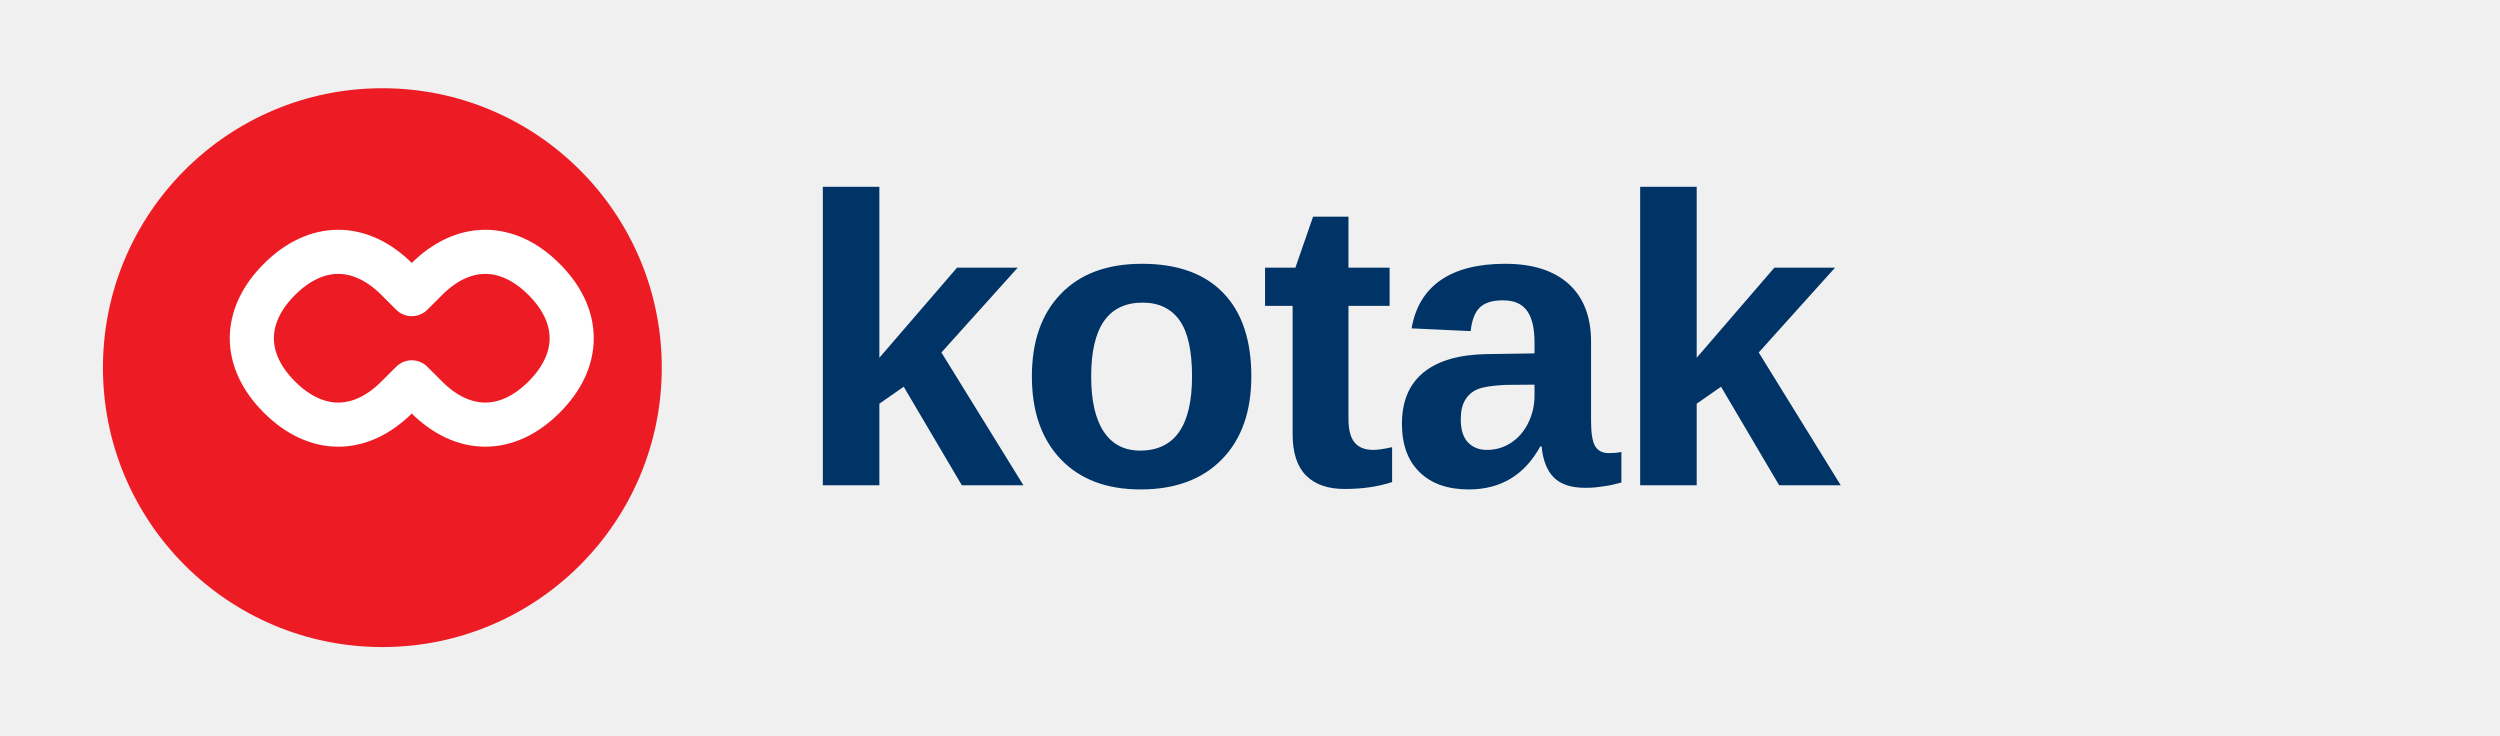
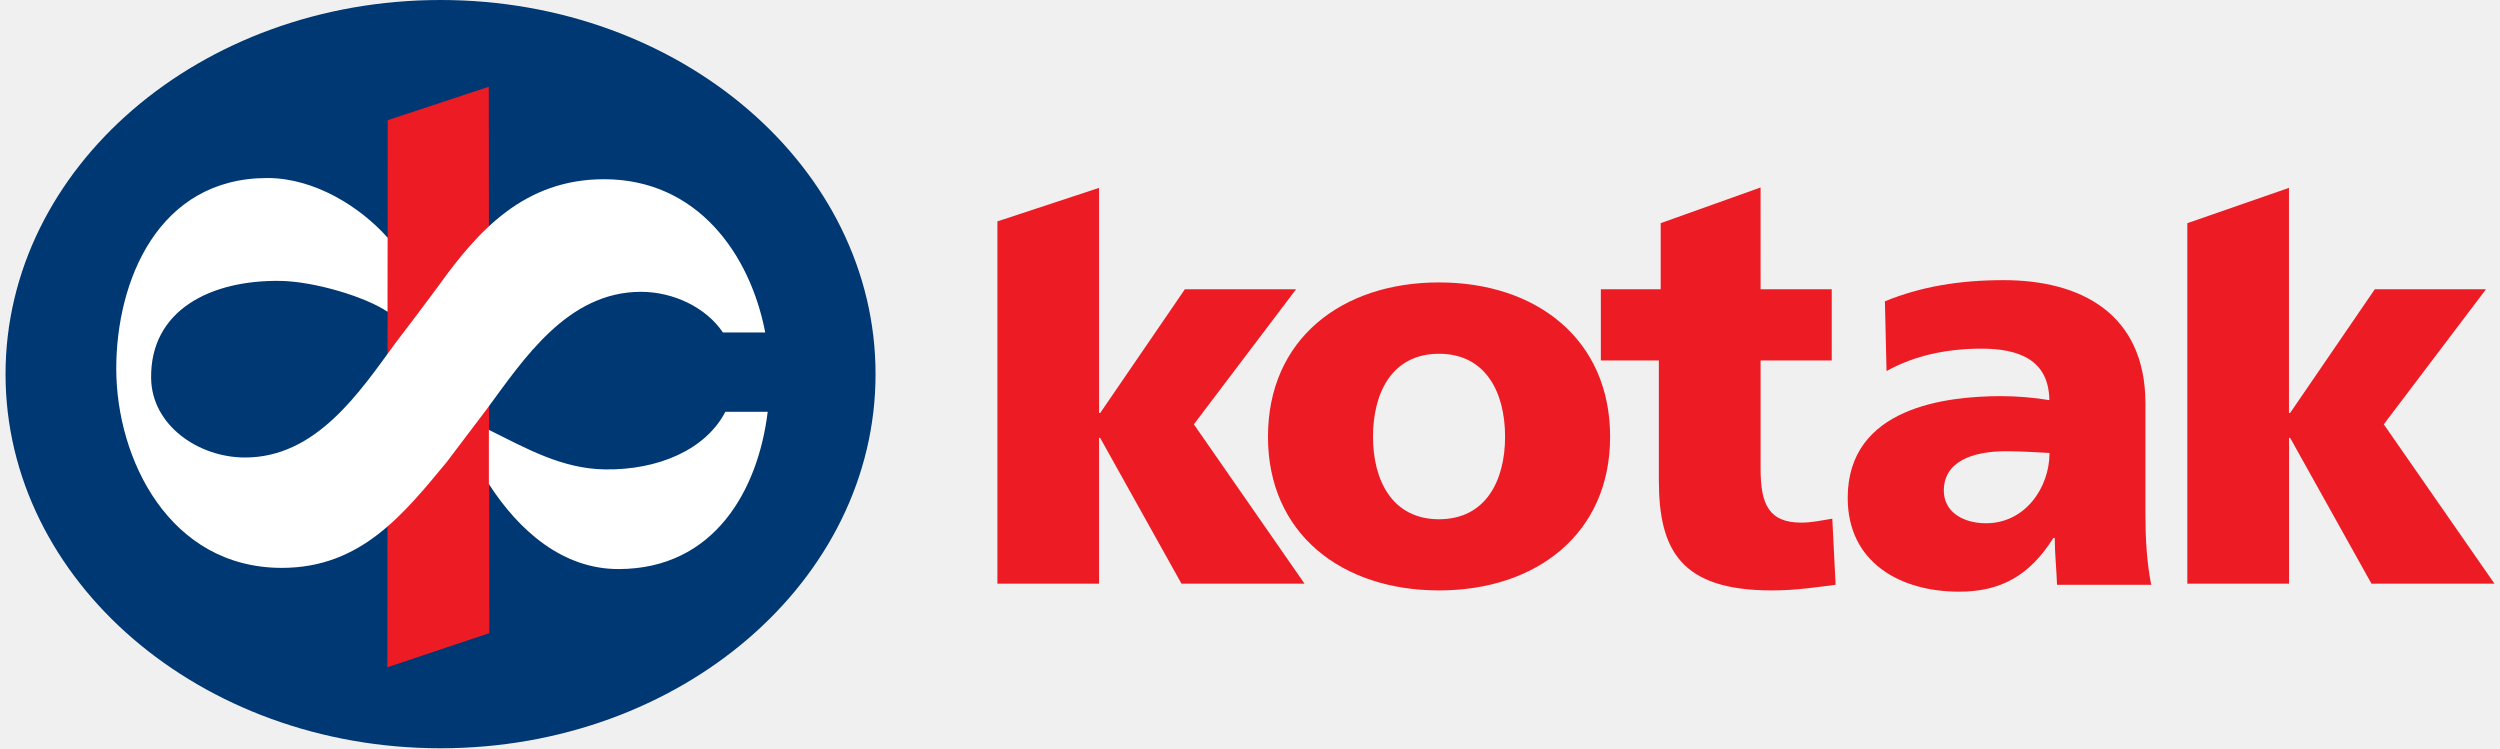
- <svg xmlns="http://www.w3.org/2000/svg" viewBox="0 0 170 50" width="170" height="50">
-   <g transform="translate(6, 5)">
-     <circle cx="20" cy="20" r="19" fill="#ed1c24" />
-     <path d="M13 22c-2.5-2.5-2.5-5.5 0-8s5.5-2.5 8 0l1 1 1-1c2.5-2.5 5.5-2.5 8 0s2.5 5.5 0 8-5.5 2.5-8 0l-1-1-1 1c-2.5 2.5-5.5 2.5-8 0z" stroke="#ffffff" stroke-width="3" stroke-linecap="round" stroke-linejoin="round" fill="none" />
+ <svg xmlns="http://www.w3.org/2000/svg" width="578" height="173" viewBox="0 0 300 90.192">
+   <g fill-rule="evenodd">
+     <path fill="#003874" d="M0 45.096C0 20.192 23.474 0 52.434 0s52.432 20.192 52.432 45.096-23.474 45.096-52.432 45.096S0 70.003 0 45.096" />
+     <g fill="#ed1c24">
+       <path d="m46.067 14.483 12.182-4.025.06 65.853-12.285 4.116zm126.716 56.682c11.707 0 20.623-6.808 20.623-18.524 0-11.78-8.916-18.6-20.623-18.6-11.7 0-20.617 6.8-20.617 18.6 0 11.717 8.916 18.524 20.617 18.524m0-8.578c-5.646 0-7.957-4.7-7.957-9.946 0-5.315 2.3-10 7.957-10s7.963 4.694 7.963 10c0 5.246-2.3 9.946-7.963 9.946m19.498-19.14h7v14.44c0 8.44 2.654 13.278 13.606 13.278 3.063 0 5.38-.4 7.7-.68l-.4-7.966c-1.224.203-2.517.475-3.74.475-3.88 0-4.903-2.18-4.903-6.47V43.447h8.575v-8.58h-8.575l-.003-12.27-12.038 4.3v7.97h-7.214v8.58m70.7 26.903h12.25V52.78h.134l9.802 17.57H300l-13.34-19.205 12.316-16.276h-13.403l-10.208 14.914h-.134v-27.14L262.98 26.9v43.46" />
+       <path d="M119.55 70.35h12.254V52.78h.134l9.802 17.57h14.833l-13.34-19.205L155.55 34.87h-13.403L131.94 49.784h-.134v-27.14l-12.254 4.04V70.35m139.08.165c-.553-2.823-.7-5.65-.7-8.478v-13.37c0-10.96-7.923-14.9-17.082-14.9-5.302 0-9.918.756-14.324 2.55l.2 8.407c3.438-1.927 7.435-2.7 11.43-2.7 4.478 0 8.125 1.312 8.194 6.205a36.4 36.4 0 0 0-5.783-.481c-6.6 0-18.524 1.312-18.524 12.27 0 7.788 6.336 11.3 13.428 11.3 5.096 0 8.538-2 11.364-6.477H247c0 1.86.206 3.722.275 5.65h11.367zm-25.004-11.37c0-3.448 3.307-4.756 7.507-4.756 1.86 0 3.654.137 5.234.206 0 4.206-2.96 8.475-7.64 8.475-2.895 0-5.1-1.446-5.1-3.925" />
+     </g>
+     <path fill="#fff" d="M91.866 49.636c-1.143 9.42-6.427 18.937-17.965 18.955-6.736.012-11.998-4.6-15.642-10.243v-6.536c4.56 2.264 8.822 4.694 13.993 4.768 6.37.094 12.13-2.355 14.512-6.945zm-38.57 5.915c-5.293 6.38-10.408 12.897-19.992 12.897-13.537 0-19.958-13.088-19.958-24.03 0-10.514 5.018-22.96 18.206-22.96 5.72 0 11.226 3.498 14.508 7.198l-.01 8.925c-2.742-1.846-8.884-3.657-12.894-3.722-8.363-.14-15.736 3.485-15.608 11.74.087 5.683 5.718 9.546 11.32 9.546 8.58 0 13.778-7.838 18.122-13.787a490 490 0 0 0 5.165-6.858c4.825-6.742 10.408-12.897 19.992-12.897 11.29 0 17.628 9.1 19.42 18.468h-5.1c-2.05-3.038-5.993-4.897-9.877-4.897-8.87 0-14.17 8.16-18.606 14.168l-4.7 6.208" />
  </g>
-   <text x="54" y="33" fill="#003366" font-size="28" font-weight="900" font-family="'Plus Jakarta Sans', Arial, sans-serif" letter-spacing="-0.5">
-     kotak
-   </text>
</svg>
